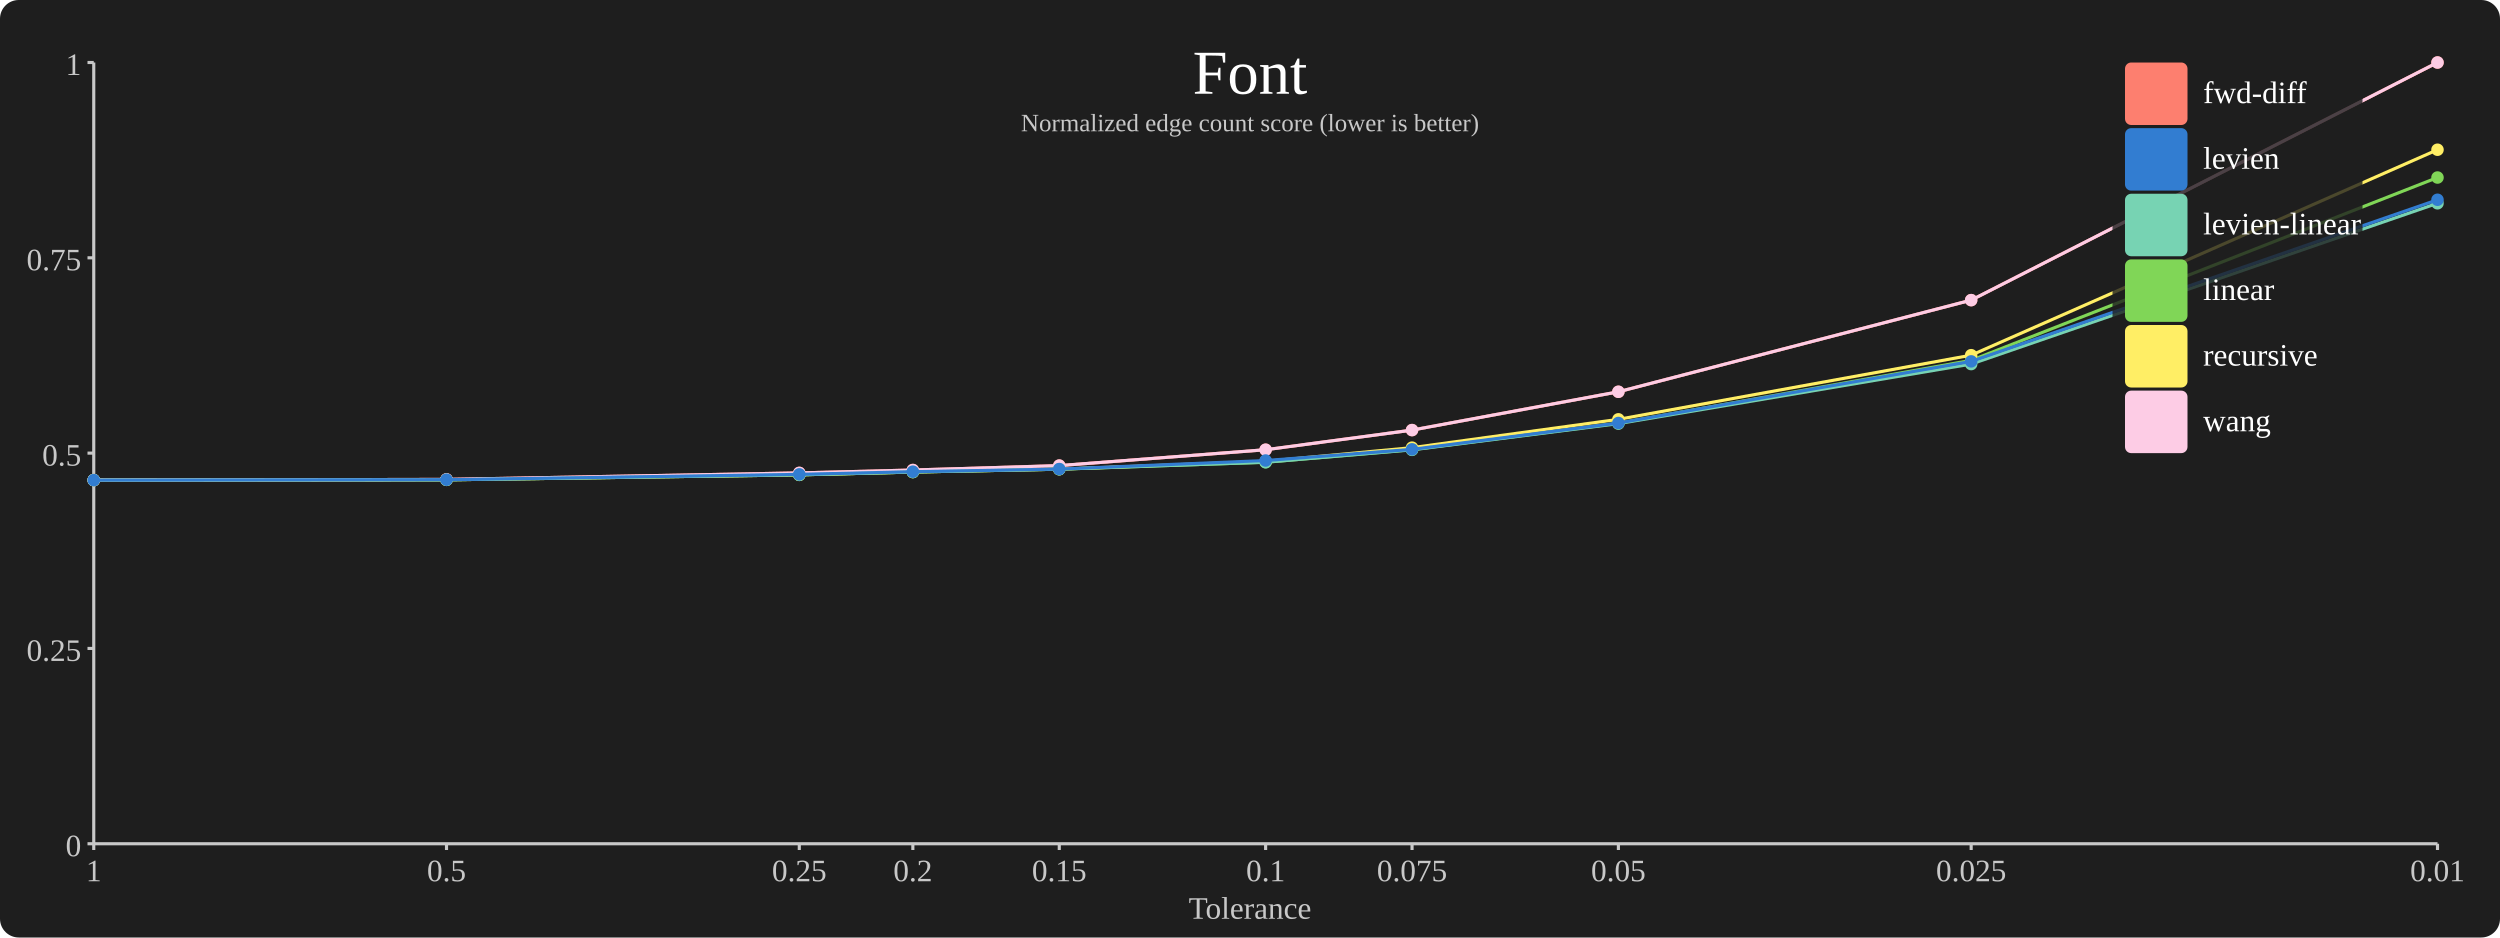
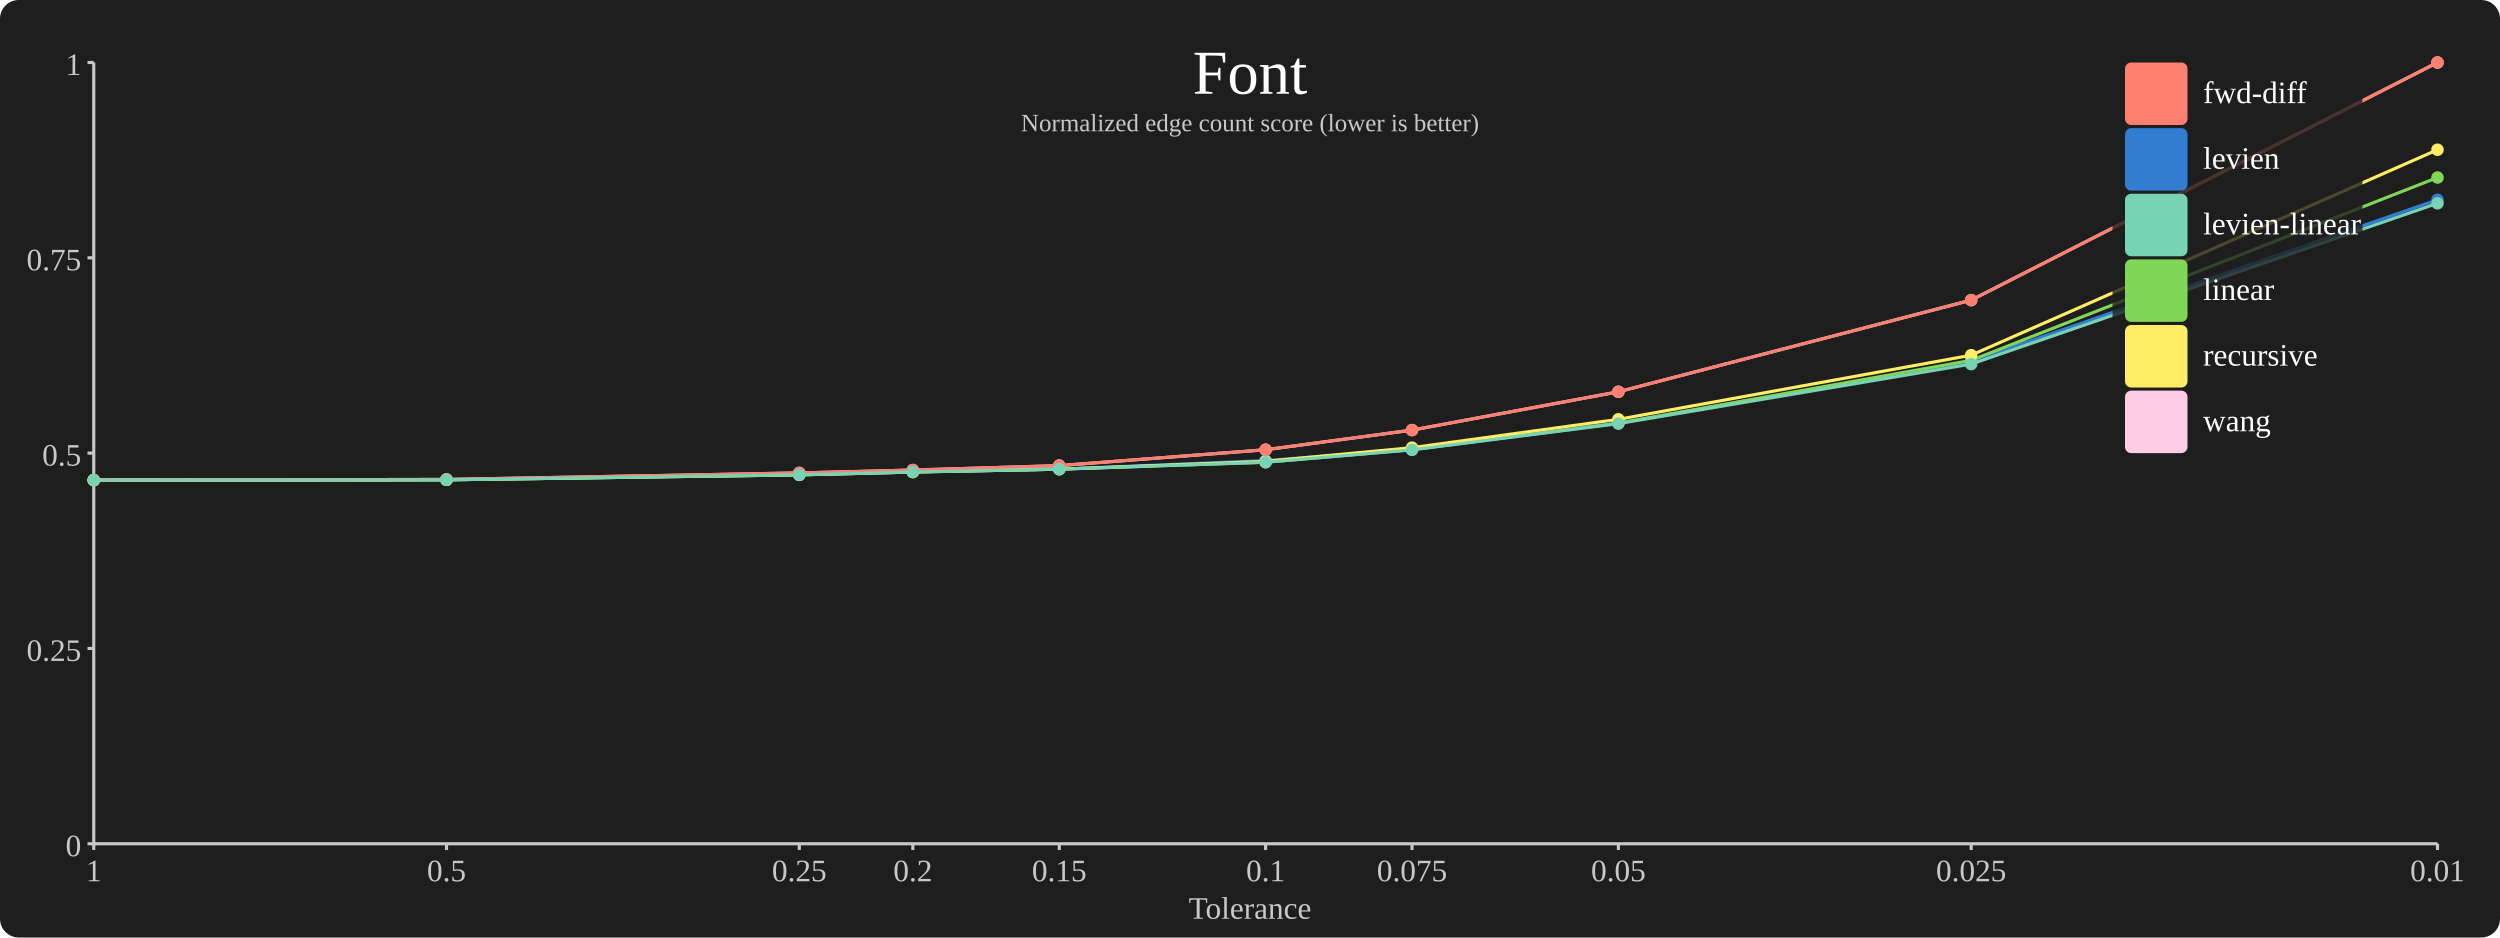
<svg xmlns="http://www.w3.org/2000/svg" viewBox="0 0 800 300">
  <rect x="0" y="0" width="800" height="300" ry="6" style="fill:rgb(30,30,30);stroke:none;fill-opacity:1;stroke-opacity:1;" />
  <path d="M 30 20 L 30 270" style="stroke:rgb(200,200,200);stroke-width:1" />
  <path d="M 30 270 L 780 270" style="stroke:rgb(200,200,200);stroke-width:1" />
  <path d="M 780 270 L 780 272" style="stroke:rgb(200,200,200);stroke-width:1" />
  <text x="780" y="282" style="font-size:10px;fill:rgb(200,200,200);text-anchor:middle;text-align:center;"> 0.01 </text>
  <path d="M 630.772 270 L 630.772 272" style="stroke:rgb(200,200,200);stroke-width:1" />
  <text x="630.772" y="282" style="font-size:10px;fill:rgb(200,200,200);text-anchor:middle;text-align:center;"> 0.025 </text>
  <path d="M 517.886 270 L 517.886 272" style="stroke:rgb(200,200,200);stroke-width:1" />
  <text x="517.886" y="282" style="font-size:10px;fill:rgb(200,200,200);text-anchor:middle;text-align:center;"> 0.05 </text>
  <path d="M 451.852 270 L 451.852 272" style="stroke:rgb(200,200,200);stroke-width:1" />
  <text x="451.852" y="282" style="font-size:10px;fill:rgb(200,200,200);text-anchor:middle;text-align:center;"> 0.075 </text>
  <path d="M 405 270 L 405 272" style="stroke:rgb(200,200,200);stroke-width:1" />
  <text x="405" y="282" style="font-size:10px;fill:rgb(200,200,200);text-anchor:middle;text-align:center;"> 0.1 </text>
  <path d="M 338.966 270 L 338.966 272" style="stroke:rgb(200,200,200);stroke-width:1" />
  <text x="338.966" y="282" style="font-size:10px;fill:rgb(200,200,200);text-anchor:middle;text-align:center;"> 0.15 </text>
  <path d="M 292.114 270 L 292.114 272" style="stroke:rgb(200,200,200);stroke-width:1" />
  <text x="292.114" y="282" style="font-size:10px;fill:rgb(200,200,200);text-anchor:middle;text-align:center;"> 0.2 </text>
  <path d="M 255.773 270 L 255.773 272" style="stroke:rgb(200,200,200);stroke-width:1" />
  <text x="255.773" y="282" style="font-size:10px;fill:rgb(200,200,200);text-anchor:middle;text-align:center;"> 0.25 </text>
  <path d="M 142.886 270 L 142.886 272" style="stroke:rgb(200,200,200);stroke-width:1" />
  <text x="142.886" y="282" style="font-size:10px;fill:rgb(200,200,200);text-anchor:middle;text-align:center;"> 0.5 </text>
  <path d="M 30 270 L 30 272" style="stroke:rgb(200,200,200);stroke-width:1" />
  <text x="30" y="282" style="font-size:10px;fill:rgb(200,200,200);text-anchor:middle;text-align:center;"> 1 </text>
  <path d="M 28 270 L 30 270" style="stroke:rgb(200,200,200);stroke-width:1" />
  <text x="26" y="274" style="font-size:10px;fill:rgb(200,200,200);text-anchor:end;text-align:right;"> 0 </text>
  <path d="M 28 207.5 L 30 207.5" style="stroke:rgb(200,200,200);stroke-width:1" />
  <text x="26" y="211.5" style="font-size:10px;fill:rgb(200,200,200);text-anchor:end;text-align:right;"> 0.25 </text>
  <path d="M 28 145 L 30 145" style="stroke:rgb(200,200,200);stroke-width:1" />
  <text x="26" y="149" style="font-size:10px;fill:rgb(200,200,200);text-anchor:end;text-align:right;"> 0.5 </text>
  <path d="M 28 82.5 L 30 82.5" style="stroke:rgb(200,200,200);stroke-width:1" />
  <text x="26" y="86.5" style="font-size:10px;fill:rgb(200,200,200);text-anchor:end;text-align:right;"> 0.75 </text>
  <path d="M 28 20 L 30 20" style="stroke:rgb(200,200,200);stroke-width:1" />
  <text x="26" y="24" style="font-size:10px;fill:rgb(200,200,200);text-anchor:end;text-align:right;"> 1 </text>
  <text x="400" y="294" style="font-size:10px;fill:rgb(200,200,200);text-anchor:middle;text-align:center;"> Tolerance </text>
+   <circle cx="780" cy="63.928" r="2" style="fill:rgb(50,125,209);stroke:none;fill-opacity:1;stroke-opacity:1;" />
+   <path d="M 780 63.928 L 630.772 115.64" style="stroke:rgb(50,125,209);stroke-width:1" />
+   <circle cx="630.772" cy="115.64" r="2" style="fill:rgb(50,125,209);stroke:none;fill-opacity:1;stroke-opacity:1;" />
+   <path d="M 630.772 115.64 L 517.886 135.355" style="stroke:rgb(50,125,209);stroke-width:1" />
+   <circle cx="517.886" cy="135.355" r="2" style="fill:rgb(50,125,209);stroke:none;fill-opacity:1;stroke-opacity:1;" />
+   <path d="M 517.886 135.355 L 451.852 143.785" style="stroke:rgb(50,125,209);stroke-width:1" />
+   <circle cx="451.852" cy="143.785" r="2" style="fill:rgb(50,125,209);stroke:none;fill-opacity:1;stroke-opacity:1;" />
+   <path d="M 451.852 143.785 L 405 147.363" style="stroke:rgb(50,125,209);stroke-width:1" />
+   <circle cx="405" cy="147.363" r="2" style="fill:rgb(50,125,209);stroke:none;fill-opacity:1;stroke-opacity:1;" />
+   <path d="M 405 147.363 L 338.966 150.097" style="stroke:rgb(50,125,209);stroke-width:1" />
+   <circle cx="338.966" cy="150.097" r="2" style="fill:rgb(50,125,209);stroke:none;fill-opacity:1;stroke-opacity:1;" />
+   <path d="M 338.966 150.097 L 292.114 150.942" style="stroke:rgb(50,125,209);stroke-width:1" />
+   <circle cx="292.114" cy="150.942" r="2" style="fill:rgb(50,125,209);stroke:none;fill-opacity:1;stroke-opacity:1;" />
+   <path d="M 292.114 150.942 L 255.773 151.795" style="stroke:rgb(50,125,209);stroke-width:1" />
+   <circle cx="255.773" cy="151.795" r="2" style="fill:rgb(50,125,209);stroke:none;fill-opacity:1;stroke-opacity:1;" />
+   <path d="M 255.773 151.795 L 142.886 153.505" style="stroke:rgb(50,125,209);stroke-width:1" />
+   <circle cx="142.886" cy="153.505" r="2" style="fill:rgb(50,125,209);stroke:none;fill-opacity:1;stroke-opacity:1;" />
+   <path d="M 142.886 153.505 L 30 153.645" style="stroke:rgb(50,125,209);stroke-width:1" />
+   <circle cx="30" cy="153.645" r="2" style="fill:rgb(50,125,209);stroke:none;fill-opacity:1;stroke-opacity:1;" />
  <circle cx="780" cy="56.807" r="2" style="fill:rgb(128,214,87);stroke:none;fill-opacity:1;stroke-opacity:1;" />
  <path d="M 780 56.807 L 630.772 115.305" style="stroke:rgb(128,214,87);stroke-width:1" />
  <circle cx="630.772" cy="115.305" r="2" style="fill:rgb(128,214,87);stroke:none;fill-opacity:1;stroke-opacity:1;" />
  <path d="M 630.772 115.305 L 517.886 135.42" style="stroke:rgb(128,214,87);stroke-width:1" />
  <circle cx="517.886" cy="135.42" r="2" style="fill:rgb(128,214,87);stroke:none;fill-opacity:1;stroke-opacity:1;" />
  <path d="M 517.886 135.42 L 451.852 143.882" style="stroke:rgb(128,214,87);stroke-width:1" />
  <circle cx="451.852" cy="143.882" r="2" style="fill:rgb(128,214,87);stroke:none;fill-opacity:1;stroke-opacity:1;" />
  <path d="M 451.852 143.882 L 405 147.912" style="stroke:rgb(128,214,87);stroke-width:1" />
  <circle cx="405" cy="147.912" r="2" style="fill:rgb(128,214,87);stroke:none;fill-opacity:1;stroke-opacity:1;" />
  <path d="M 405 147.912 L 338.966 150.135" style="stroke:rgb(128,214,87);stroke-width:1" />
  <circle cx="338.966" cy="150.135" r="2" style="fill:rgb(128,214,87);stroke:none;fill-opacity:1;stroke-opacity:1;" />
  <path d="M 338.966 150.135 L 292.114 151.045" style="stroke:rgb(128,214,87);stroke-width:1" />
  <circle cx="292.114" cy="151.045" r="2" style="fill:rgb(128,214,87);stroke:none;fill-opacity:1;stroke-opacity:1;" />
  <path d="M 292.114 151.045 L 255.773 151.95" style="stroke:rgb(128,214,87);stroke-width:1" />
  <circle cx="255.773" cy="151.95" r="2" style="fill:rgb(128,214,87);stroke:none;fill-opacity:1;stroke-opacity:1;" />
  <path d="M 255.773 151.95 L 142.886 153.543" style="stroke:rgb(128,214,87);stroke-width:1" />
  <circle cx="142.886" cy="153.543" r="2" style="fill:rgb(128,214,87);stroke:none;fill-opacity:1;stroke-opacity:1;" />
  <path d="M 142.886 153.543 L 30 153.645" style="stroke:rgb(128,214,87);stroke-width:1" />
  <circle cx="30" cy="153.645" r="2" style="fill:rgb(128,214,87);stroke:none;fill-opacity:1;stroke-opacity:1;" />
+   <circle cx="780" cy="20" r="2" style="fill:rgb(253,204,229);stroke:none;fill-opacity:1;stroke-opacity:1;" />
+   <path d="M 780 20 L 630.772 96.042" style="stroke:rgb(253,204,229);stroke-width:1" />
+   <circle cx="630.772" cy="96.042" r="2" style="fill:rgb(253,204,229);stroke:none;fill-opacity:1;stroke-opacity:1;" />
+   <path d="M 630.772 96.042 L 517.886 125.367" style="stroke:rgb(253,204,229);stroke-width:1" />
+   <circle cx="517.886" cy="125.367" r="2" style="fill:rgb(253,204,229);stroke:none;fill-opacity:1;stroke-opacity:1;" />
+   <path d="M 517.886 125.367 L 451.852 137.627" style="stroke:rgb(253,204,229);stroke-width:1" />
+   <circle cx="451.852" cy="137.627" r="2" style="fill:rgb(253,204,229);stroke:none;fill-opacity:1;stroke-opacity:1;" />
+   <path d="M 451.852 137.627 L 405 143.91" style="stroke:rgb(253,204,229);stroke-width:1" />
+   <circle cx="405" cy="143.91" r="2" style="fill:rgb(253,204,229);stroke:none;fill-opacity:1;stroke-opacity:1;" />
+   <path d="M 405 143.91 L 338.966 148.985" style="stroke:rgb(253,204,229);stroke-width:1" />
+   <circle cx="338.966" cy="148.985" r="2" style="fill:rgb(253,204,229);stroke:none;fill-opacity:1;stroke-opacity:1;" />
+   <path d="M 338.966 148.985 L 292.114 150.407" style="stroke:rgb(253,204,229);stroke-width:1" />
+   <circle cx="292.114" cy="150.407" r="2" style="fill:rgb(253,204,229);stroke:none;fill-opacity:1;stroke-opacity:1;" />
+   <path d="M 292.114 150.407 L 255.773 151.327" style="stroke:rgb(253,204,229);stroke-width:1" />
+   <circle cx="255.773" cy="151.327" r="2" style="fill:rgb(253,204,229);stroke:none;fill-opacity:1;stroke-opacity:1;" />
+   <path d="M 255.773 151.327 L 142.886 153.41" style="stroke:rgb(253,204,229);stroke-width:1" />
+   <circle cx="142.886" cy="153.41" r="2" style="fill:rgb(253,204,229);stroke:none;fill-opacity:1;stroke-opacity:1;" />
+   <path d="M 142.886 153.41 L 30 153.645" style="stroke:rgb(253,204,229);stroke-width:1" />
+   <circle cx="30" cy="153.645" r="2" style="fill:rgb(253,204,229);stroke:none;fill-opacity:1;stroke-opacity:1;" />
+   <circle cx="780" cy="47.915" r="2" style="fill:rgb(255,238,101);stroke:none;fill-opacity:1;stroke-opacity:1;" />
+   <path d="M 780 47.915 L 630.772 113.66" style="stroke:rgb(255,238,101);stroke-width:1" />
+   <circle cx="630.772" cy="113.66" r="2" style="fill:rgb(255,238,101);stroke:none;fill-opacity:1;stroke-opacity:1;" />
+   <path d="M 630.772 113.66 L 517.886 134.183" style="stroke:rgb(255,238,101);stroke-width:1" />
+   <circle cx="517.886" cy="134.183" r="2" style="fill:rgb(255,238,101);stroke:none;fill-opacity:1;stroke-opacity:1;" />
+   <path d="M 517.886 134.183 L 451.852 143.245" style="stroke:rgb(255,238,101);stroke-width:1" />
+   <circle cx="451.852" cy="143.245" r="2" style="fill:rgb(255,238,101);stroke:none;fill-opacity:1;stroke-opacity:1;" />
+   <path d="M 451.852 143.245 L 405 147.623" style="stroke:rgb(255,238,101);stroke-width:1" />
+   <circle cx="405" cy="147.623" r="2" style="fill:rgb(255,238,101);stroke:none;fill-opacity:1;stroke-opacity:1;" />
+   <path d="M 405 147.623 L 338.966 150.127" style="stroke:rgb(255,238,101);stroke-width:1" />
+   <circle cx="338.966" cy="150.127" r="2" style="fill:rgb(255,238,101);stroke:none;fill-opacity:1;stroke-opacity:1;" />
+   <path d="M 338.966 150.127 L 292.114 151.045" style="stroke:rgb(255,238,101);stroke-width:1" />
+   <circle cx="292.114" cy="151.045" r="2" style="fill:rgb(255,238,101);stroke:none;fill-opacity:1;stroke-opacity:1;" />
+   <path d="M 292.114 151.045 L 255.773 151.95" style="stroke:rgb(255,238,101);stroke-width:1" />
+   <circle cx="255.773" cy="151.95" r="2" style="fill:rgb(255,238,101);stroke:none;fill-opacity:1;stroke-opacity:1;" />
+   <path d="M 255.773 151.95 L 142.886 153.543" style="stroke:rgb(255,238,101);stroke-width:1" />
+   <circle cx="142.886" cy="153.543" r="2" style="fill:rgb(255,238,101);stroke:none;fill-opacity:1;stroke-opacity:1;" />
+   <path d="M 142.886 153.543 L 30 153.645" style="stroke:rgb(255,238,101);stroke-width:1" />
+   <circle cx="30" cy="153.645" r="2" style="fill:rgb(255,238,101);stroke:none;fill-opacity:1;stroke-opacity:1;" />
  <circle cx="780" cy="20" r="2" style="fill:rgb(253,127,111);stroke:none;fill-opacity:1;stroke-opacity:1;" />
  <path d="M 780 20 L 630.772 96.042" style="stroke:rgb(253,127,111);stroke-width:1" />
  <circle cx="630.772" cy="96.042" r="2" style="fill:rgb(253,127,111);stroke:none;fill-opacity:1;stroke-opacity:1;" />
  <path d="M 630.772 96.042 L 517.886 125.367" style="stroke:rgb(253,127,111);stroke-width:1" />
  <circle cx="517.886" cy="125.367" r="2" style="fill:rgb(253,127,111);stroke:none;fill-opacity:1;stroke-opacity:1;" />
  <path d="M 517.886 125.367 L 451.852 137.627" style="stroke:rgb(253,127,111);stroke-width:1" />
  <circle cx="451.852" cy="137.627" r="2" style="fill:rgb(253,127,111);stroke:none;fill-opacity:1;stroke-opacity:1;" />
  <path d="M 451.852 137.627 L 405 143.91" style="stroke:rgb(253,127,111);stroke-width:1" />
  <circle cx="405" cy="143.91" r="2" style="fill:rgb(253,127,111);stroke:none;fill-opacity:1;stroke-opacity:1;" />
  <path d="M 405 143.91 L 338.966 148.985" style="stroke:rgb(253,127,111);stroke-width:1" />
  <circle cx="338.966" cy="148.985" r="2" style="fill:rgb(253,127,111);stroke:none;fill-opacity:1;stroke-opacity:1;" />
  <path d="M 338.966 148.985 L 292.114 150.407" style="stroke:rgb(253,127,111);stroke-width:1" />
  <circle cx="292.114" cy="150.407" r="2" style="fill:rgb(253,127,111);stroke:none;fill-opacity:1;stroke-opacity:1;" />
  <path d="M 292.114 150.407 L 255.773 151.327" style="stroke:rgb(253,127,111);stroke-width:1" />
  <circle cx="255.773" cy="151.327" r="2" style="fill:rgb(253,127,111);stroke:none;fill-opacity:1;stroke-opacity:1;" />
  <path d="M 255.773 151.327 L 142.886 153.41" style="stroke:rgb(253,127,111);stroke-width:1" />
  <circle cx="142.886" cy="153.41" r="2" style="fill:rgb(253,127,111);stroke:none;fill-opacity:1;stroke-opacity:1;" />
  <path d="M 142.886 153.41 L 30 153.645" style="stroke:rgb(253,127,111);stroke-width:1" />
  <circle cx="30" cy="153.645" r="2" style="fill:rgb(253,127,111);stroke:none;fill-opacity:1;stroke-opacity:1;" />
-   <circle cx="780" cy="47.915" r="2" style="fill:rgb(255,238,101);stroke:none;fill-opacity:1;stroke-opacity:1;" />
-   <path d="M 780 47.915 L 630.772 113.66" style="stroke:rgb(255,238,101);stroke-width:1" />
-   <circle cx="630.772" cy="113.66" r="2" style="fill:rgb(255,238,101);stroke:none;fill-opacity:1;stroke-opacity:1;" />
-   <path d="M 630.772 113.66 L 517.886 134.183" style="stroke:rgb(255,238,101);stroke-width:1" />
-   <circle cx="517.886" cy="134.183" r="2" style="fill:rgb(255,238,101);stroke:none;fill-opacity:1;stroke-opacity:1;" />
-   <path d="M 517.886 134.183 L 451.852 143.245" style="stroke:rgb(255,238,101);stroke-width:1" />
-   <circle cx="451.852" cy="143.245" r="2" style="fill:rgb(255,238,101);stroke:none;fill-opacity:1;stroke-opacity:1;" />
-   <path d="M 451.852 143.245 L 405 147.623" style="stroke:rgb(255,238,101);stroke-width:1" />
-   <circle cx="405" cy="147.623" r="2" style="fill:rgb(255,238,101);stroke:none;fill-opacity:1;stroke-opacity:1;" />
-   <path d="M 405 147.623 L 338.966 150.127" style="stroke:rgb(255,238,101);stroke-width:1" />
-   <circle cx="338.966" cy="150.127" r="2" style="fill:rgb(255,238,101);stroke:none;fill-opacity:1;stroke-opacity:1;" />
-   <path d="M 338.966 150.127 L 292.114 151.045" style="stroke:rgb(255,238,101);stroke-width:1" />
-   <circle cx="292.114" cy="151.045" r="2" style="fill:rgb(255,238,101);stroke:none;fill-opacity:1;stroke-opacity:1;" />
-   <path d="M 292.114 151.045 L 255.773 151.95" style="stroke:rgb(255,238,101);stroke-width:1" />
-   <circle cx="255.773" cy="151.95" r="2" style="fill:rgb(255,238,101);stroke:none;fill-opacity:1;stroke-opacity:1;" />
-   <path d="M 255.773 151.95 L 142.886 153.543" style="stroke:rgb(255,238,101);stroke-width:1" />
-   <circle cx="142.886" cy="153.543" r="2" style="fill:rgb(255,238,101);stroke:none;fill-opacity:1;stroke-opacity:1;" />
-   <path d="M 142.886 153.543 L 30 153.645" style="stroke:rgb(255,238,101);stroke-width:1" />
-   <circle cx="30" cy="153.645" r="2" style="fill:rgb(255,238,101);stroke:none;fill-opacity:1;stroke-opacity:1;" />
-   <circle cx="780" cy="20" r="2" style="fill:rgb(253,204,229);stroke:none;fill-opacity:1;stroke-opacity:1;" />
-   <path d="M 780 20 L 630.772 96.042" style="stroke:rgb(253,204,229);stroke-width:1" />
-   <circle cx="630.772" cy="96.042" r="2" style="fill:rgb(253,204,229);stroke:none;fill-opacity:1;stroke-opacity:1;" />
-   <path d="M 630.772 96.042 L 517.886 125.367" style="stroke:rgb(253,204,229);stroke-width:1" />
-   <circle cx="517.886" cy="125.367" r="2" style="fill:rgb(253,204,229);stroke:none;fill-opacity:1;stroke-opacity:1;" />
-   <path d="M 517.886 125.367 L 451.852 137.627" style="stroke:rgb(253,204,229);stroke-width:1" />
-   <circle cx="451.852" cy="137.627" r="2" style="fill:rgb(253,204,229);stroke:none;fill-opacity:1;stroke-opacity:1;" />
-   <path d="M 451.852 137.627 L 405 143.91" style="stroke:rgb(253,204,229);stroke-width:1" />
-   <circle cx="405" cy="143.91" r="2" style="fill:rgb(253,204,229);stroke:none;fill-opacity:1;stroke-opacity:1;" />
-   <path d="M 405 143.91 L 338.966 148.985" style="stroke:rgb(253,204,229);stroke-width:1" />
-   <circle cx="338.966" cy="148.985" r="2" style="fill:rgb(253,204,229);stroke:none;fill-opacity:1;stroke-opacity:1;" />
-   <path d="M 338.966 148.985 L 292.114 150.407" style="stroke:rgb(253,204,229);stroke-width:1" />
-   <circle cx="292.114" cy="150.407" r="2" style="fill:rgb(253,204,229);stroke:none;fill-opacity:1;stroke-opacity:1;" />
-   <path d="M 292.114 150.407 L 255.773 151.327" style="stroke:rgb(253,204,229);stroke-width:1" />
-   <circle cx="255.773" cy="151.327" r="2" style="fill:rgb(253,204,229);stroke:none;fill-opacity:1;stroke-opacity:1;" />
-   <path d="M 255.773 151.327 L 142.886 153.41" style="stroke:rgb(253,204,229);stroke-width:1" />
-   <circle cx="142.886" cy="153.41" r="2" style="fill:rgb(253,204,229);stroke:none;fill-opacity:1;stroke-opacity:1;" />
-   <path d="M 142.886 153.41 L 30 153.645" style="stroke:rgb(253,204,229);stroke-width:1" />
-   <circle cx="30" cy="153.645" r="2" style="fill:rgb(253,204,229);stroke:none;fill-opacity:1;stroke-opacity:1;" />
  <circle cx="780" cy="65.053" r="2" style="fill:rgb(119,211,179);stroke:none;fill-opacity:1;stroke-opacity:1;" />
  <path d="M 780 65.053 L 630.772 116.505" style="stroke:rgb(119,211,179);stroke-width:1" />
  <circle cx="630.772" cy="116.505" r="2" style="fill:rgb(119,211,179);stroke:none;fill-opacity:1;stroke-opacity:1;" />
  <path d="M 630.772 116.505 L 517.886 135.562" style="stroke:rgb(119,211,179);stroke-width:1" />
  <circle cx="517.886" cy="135.562" r="2" style="fill:rgb(119,211,179);stroke:none;fill-opacity:1;stroke-opacity:1;" />
  <path d="M 517.886 135.562 L 451.852 143.955" style="stroke:rgb(119,211,179);stroke-width:1" />
  <circle cx="451.852" cy="143.955" r="2" style="fill:rgb(119,211,179);stroke:none;fill-opacity:1;stroke-opacity:1;" />
  <path d="M 451.852 143.955 L 405 147.912" style="stroke:rgb(119,211,179);stroke-width:1" />
  <circle cx="405" cy="147.912" r="2" style="fill:rgb(119,211,179);stroke:none;fill-opacity:1;stroke-opacity:1;" />
  <path d="M 405 147.912 L 338.966 150.135" style="stroke:rgb(119,211,179);stroke-width:1" />
  <circle cx="338.966" cy="150.135" r="2" style="fill:rgb(119,211,179);stroke:none;fill-opacity:1;stroke-opacity:1;" />
  <path d="M 338.966 150.135 L 292.114 151.045" style="stroke:rgb(119,211,179);stroke-width:1" />
  <circle cx="292.114" cy="151.045" r="2" style="fill:rgb(119,211,179);stroke:none;fill-opacity:1;stroke-opacity:1;" />
  <path d="M 292.114 151.045 L 255.773 151.95" style="stroke:rgb(119,211,179);stroke-width:1" />
  <circle cx="255.773" cy="151.95" r="2" style="fill:rgb(119,211,179);stroke:none;fill-opacity:1;stroke-opacity:1;" />
  <path d="M 255.773 151.95 L 142.886 153.543" style="stroke:rgb(119,211,179);stroke-width:1" />
  <circle cx="142.886" cy="153.543" r="2" style="fill:rgb(119,211,179);stroke:none;fill-opacity:1;stroke-opacity:1;" />
  <path d="M 142.886 153.543 L 30 153.645" style="stroke:rgb(119,211,179);stroke-width:1" />
  <circle cx="30" cy="153.645" r="2" style="fill:rgb(119,211,179);stroke:none;fill-opacity:1;stroke-opacity:1;" />
-   <circle cx="780" cy="63.928" r="2" style="fill:rgb(50,125,209);stroke:none;fill-opacity:1;stroke-opacity:1;" />
-   <path d="M 780 63.928 L 630.772 115.64" style="stroke:rgb(50,125,209);stroke-width:1" />
-   <circle cx="630.772" cy="115.64" r="2" style="fill:rgb(50,125,209);stroke:none;fill-opacity:1;stroke-opacity:1;" />
-   <path d="M 630.772 115.64 L 517.886 135.355" style="stroke:rgb(50,125,209);stroke-width:1" />
-   <circle cx="517.886" cy="135.355" r="2" style="fill:rgb(50,125,209);stroke:none;fill-opacity:1;stroke-opacity:1;" />
-   <path d="M 517.886 135.355 L 451.852 143.785" style="stroke:rgb(50,125,209);stroke-width:1" />
-   <circle cx="451.852" cy="143.785" r="2" style="fill:rgb(50,125,209);stroke:none;fill-opacity:1;stroke-opacity:1;" />
-   <path d="M 451.852 143.785 L 405 147.363" style="stroke:rgb(50,125,209);stroke-width:1" />
-   <circle cx="405" cy="147.363" r="2" style="fill:rgb(50,125,209);stroke:none;fill-opacity:1;stroke-opacity:1;" />
-   <path d="M 405 147.363 L 338.966 150.097" style="stroke:rgb(50,125,209);stroke-width:1" />
-   <circle cx="338.966" cy="150.097" r="2" style="fill:rgb(50,125,209);stroke:none;fill-opacity:1;stroke-opacity:1;" />
-   <path d="M 338.966 150.097 L 292.114 150.942" style="stroke:rgb(50,125,209);stroke-width:1" />
-   <circle cx="292.114" cy="150.942" r="2" style="fill:rgb(50,125,209);stroke:none;fill-opacity:1;stroke-opacity:1;" />
-   <path d="M 292.114 150.942 L 255.773 151.795" style="stroke:rgb(50,125,209);stroke-width:1" />
-   <circle cx="255.773" cy="151.795" r="2" style="fill:rgb(50,125,209);stroke:none;fill-opacity:1;stroke-opacity:1;" />
-   <path d="M 255.773 151.795 L 142.886 153.505" style="stroke:rgb(50,125,209);stroke-width:1" />
-   <circle cx="142.886" cy="153.505" r="2" style="fill:rgb(50,125,209);stroke:none;fill-opacity:1;stroke-opacity:1;" />
-   <path d="M 142.886 153.505 L 30 153.645" style="stroke:rgb(50,125,209);stroke-width:1" />
-   <circle cx="30" cy="153.645" r="2" style="fill:rgb(50,125,209);stroke:none;fill-opacity:1;stroke-opacity:1;" />
  <rect x="676" y="16" width="80" height="133" ry="4" style="fill:rgb(30,30,30);stroke:none;fill-opacity:0.8;stroke-opacity:1;" />
  <rect x="680" y="20" width="20" height="20" ry="2" style="fill:rgb(253,127,111);stroke:none;fill-opacity:1;stroke-opacity:1;" />
  <text x="705" y="33" style="font-size:10px;fill:rgb(255,255,255);text-anchor:start;text-align:left;"> fwd-diff </text>
  <rect x="680" y="41" width="20" height="20" ry="2" style="fill:rgb(50,125,209);stroke:none;fill-opacity:1;stroke-opacity:1;" />
  <text x="705" y="54" style="font-size:10px;fill:rgb(255,255,255);text-anchor:start;text-align:left;"> levien </text>
  <rect x="680" y="62" width="20" height="20" ry="2" style="fill:rgb(119,211,179);stroke:none;fill-opacity:1;stroke-opacity:1;" />
  <text x="705" y="75" style="font-size:10px;fill:rgb(255,255,255);text-anchor:start;text-align:left;"> levien-linear </text>
  <rect x="680" y="83" width="20" height="20" ry="2" style="fill:rgb(128,214,87);stroke:none;fill-opacity:1;stroke-opacity:1;" />
  <text x="705" y="96" style="font-size:10px;fill:rgb(255,255,255);text-anchor:start;text-align:left;"> linear </text>
  <rect x="680" y="104" width="20" height="20" ry="2" style="fill:rgb(255,238,101);stroke:none;fill-opacity:1;stroke-opacity:1;" />
  <text x="705" y="117" style="font-size:10px;fill:rgb(255,255,255);text-anchor:start;text-align:left;"> recursive </text>
  <rect x="680" y="125" width="20" height="20" ry="2" style="fill:rgb(253,204,229);stroke:none;fill-opacity:1;stroke-opacity:1;" />
  <text x="705" y="138" style="font-size:10px;fill:rgb(255,255,255);text-anchor:start;text-align:left;"> wang </text>
  <text x="400" y="30" style="font-size:20px;fill:rgb(255,255,255);text-anchor:middle;text-align:center;"> Font </text>
  <text x="400" y="42" style="font-size:8px;fill:rgb(200,200,200);text-anchor:middle;text-align:center;"> Normalized edge count score (lower is better) </text>
</svg>
